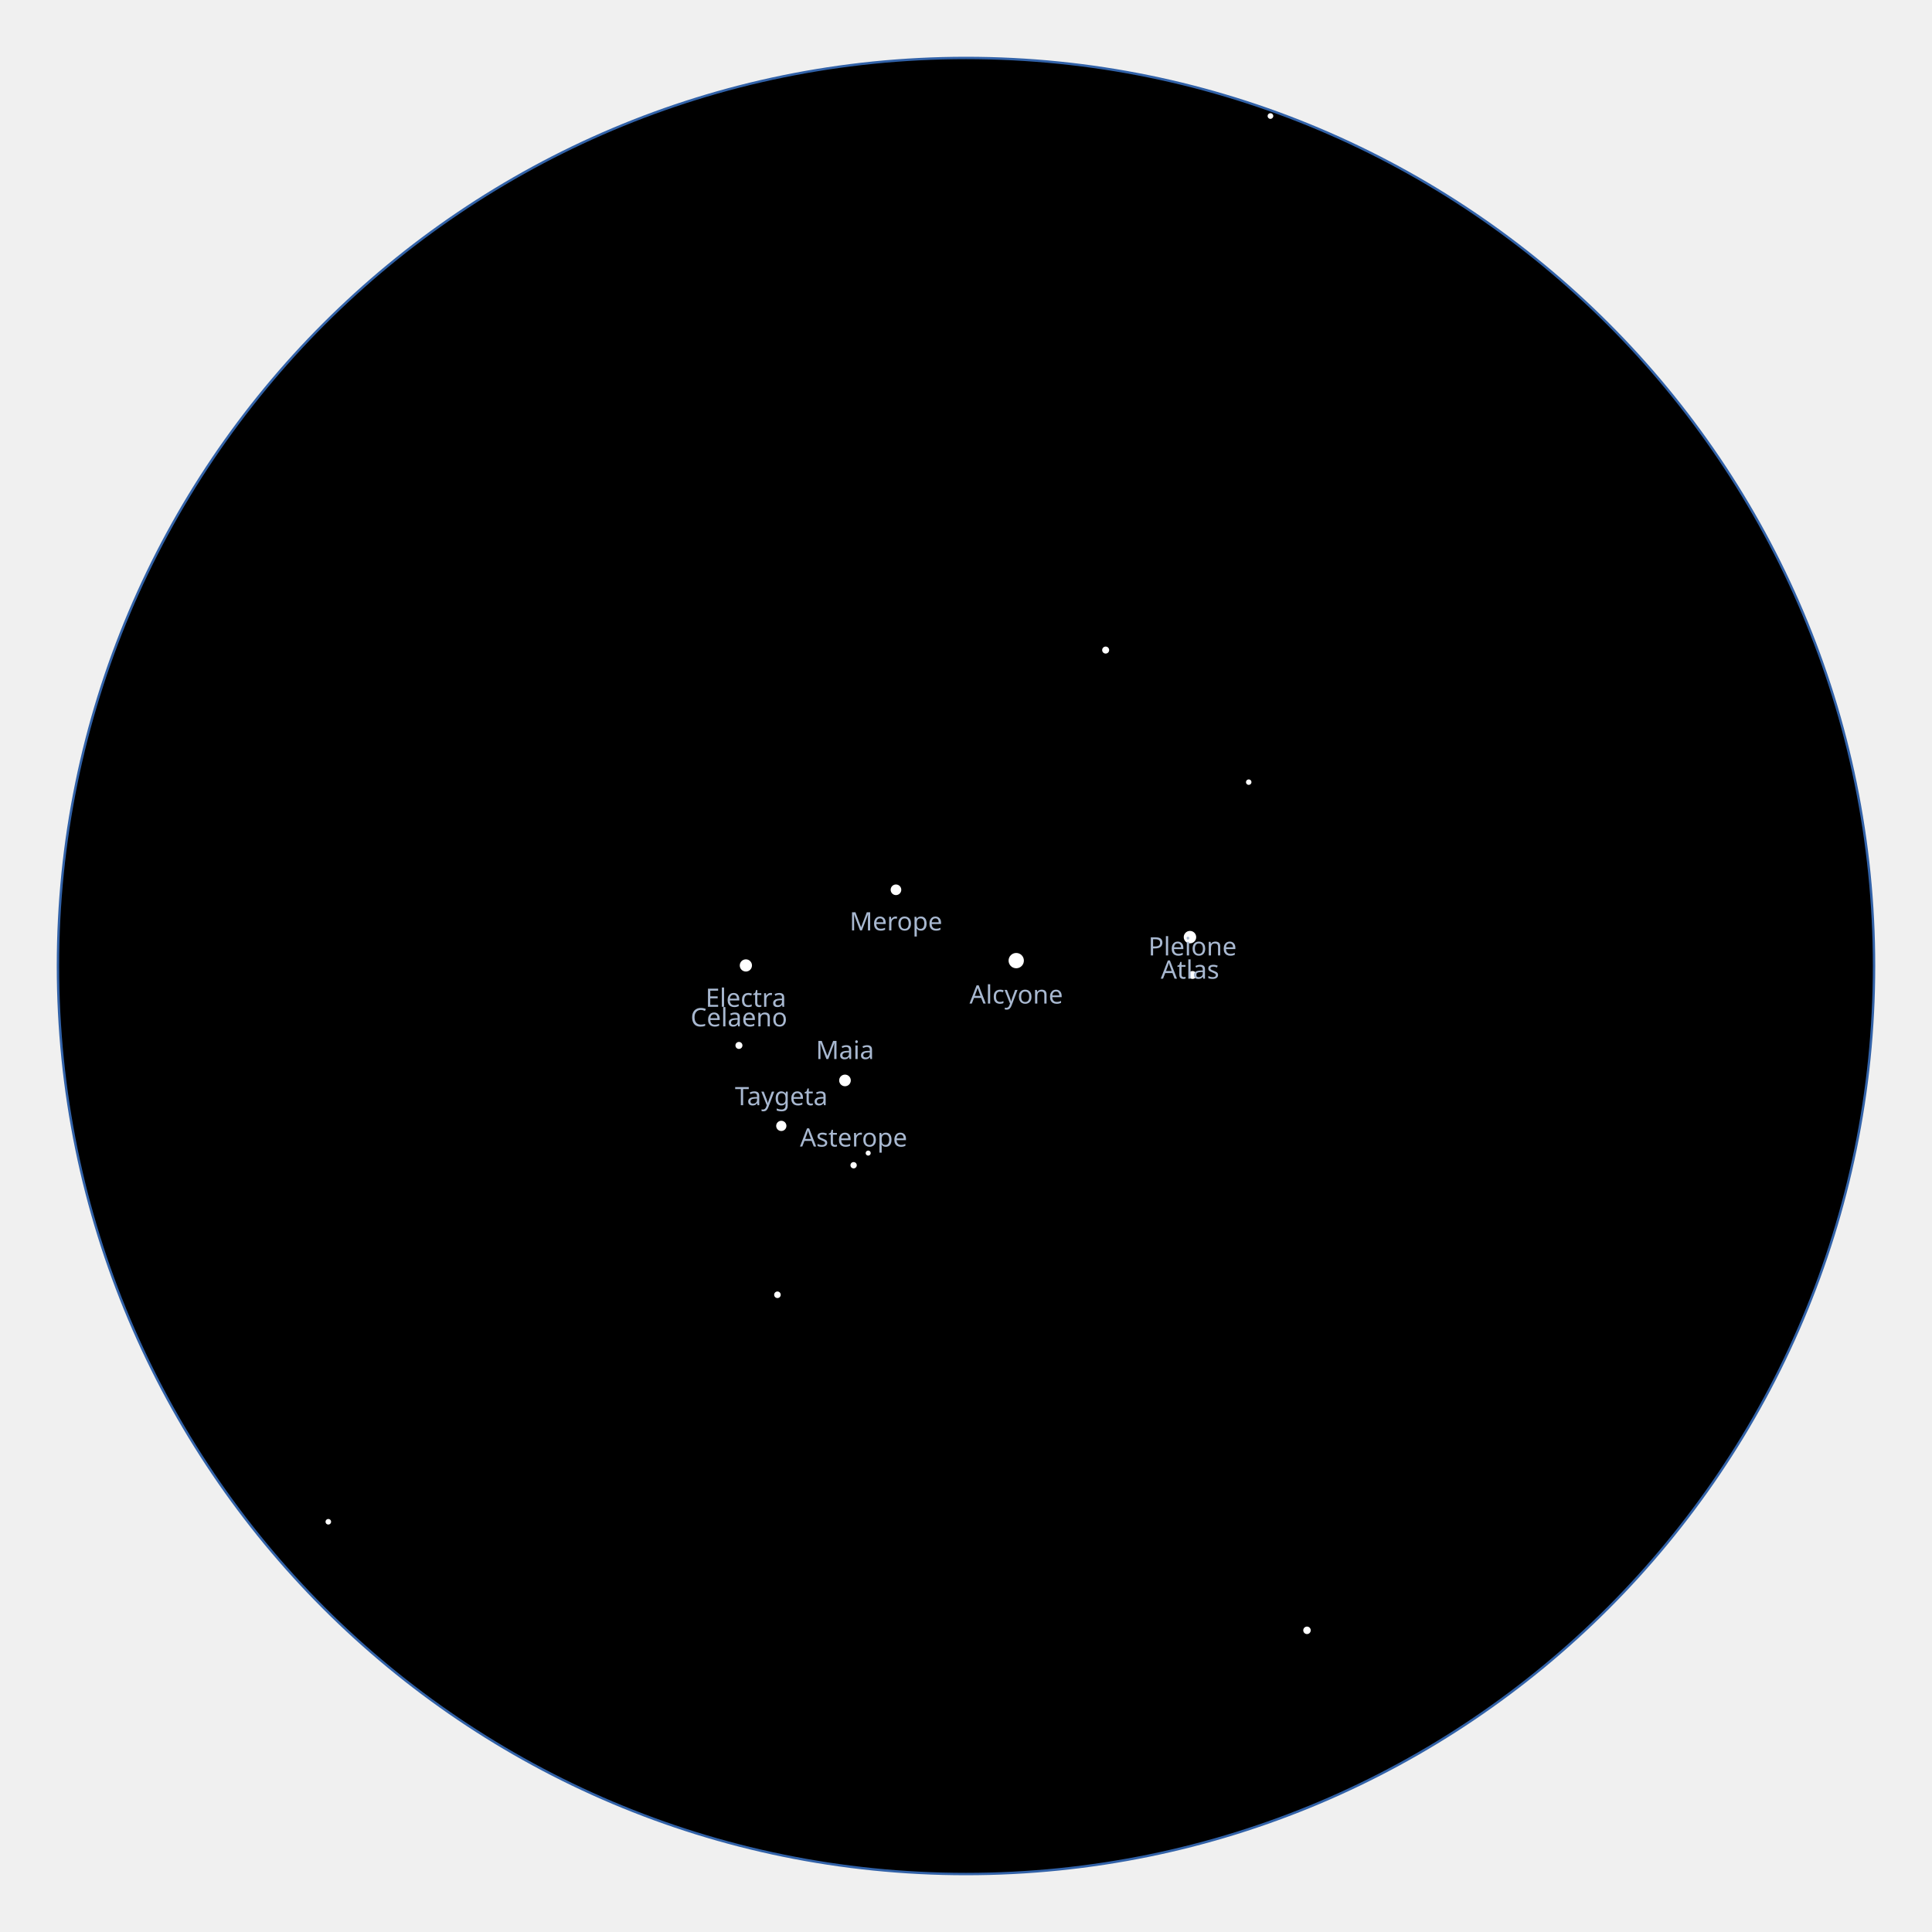
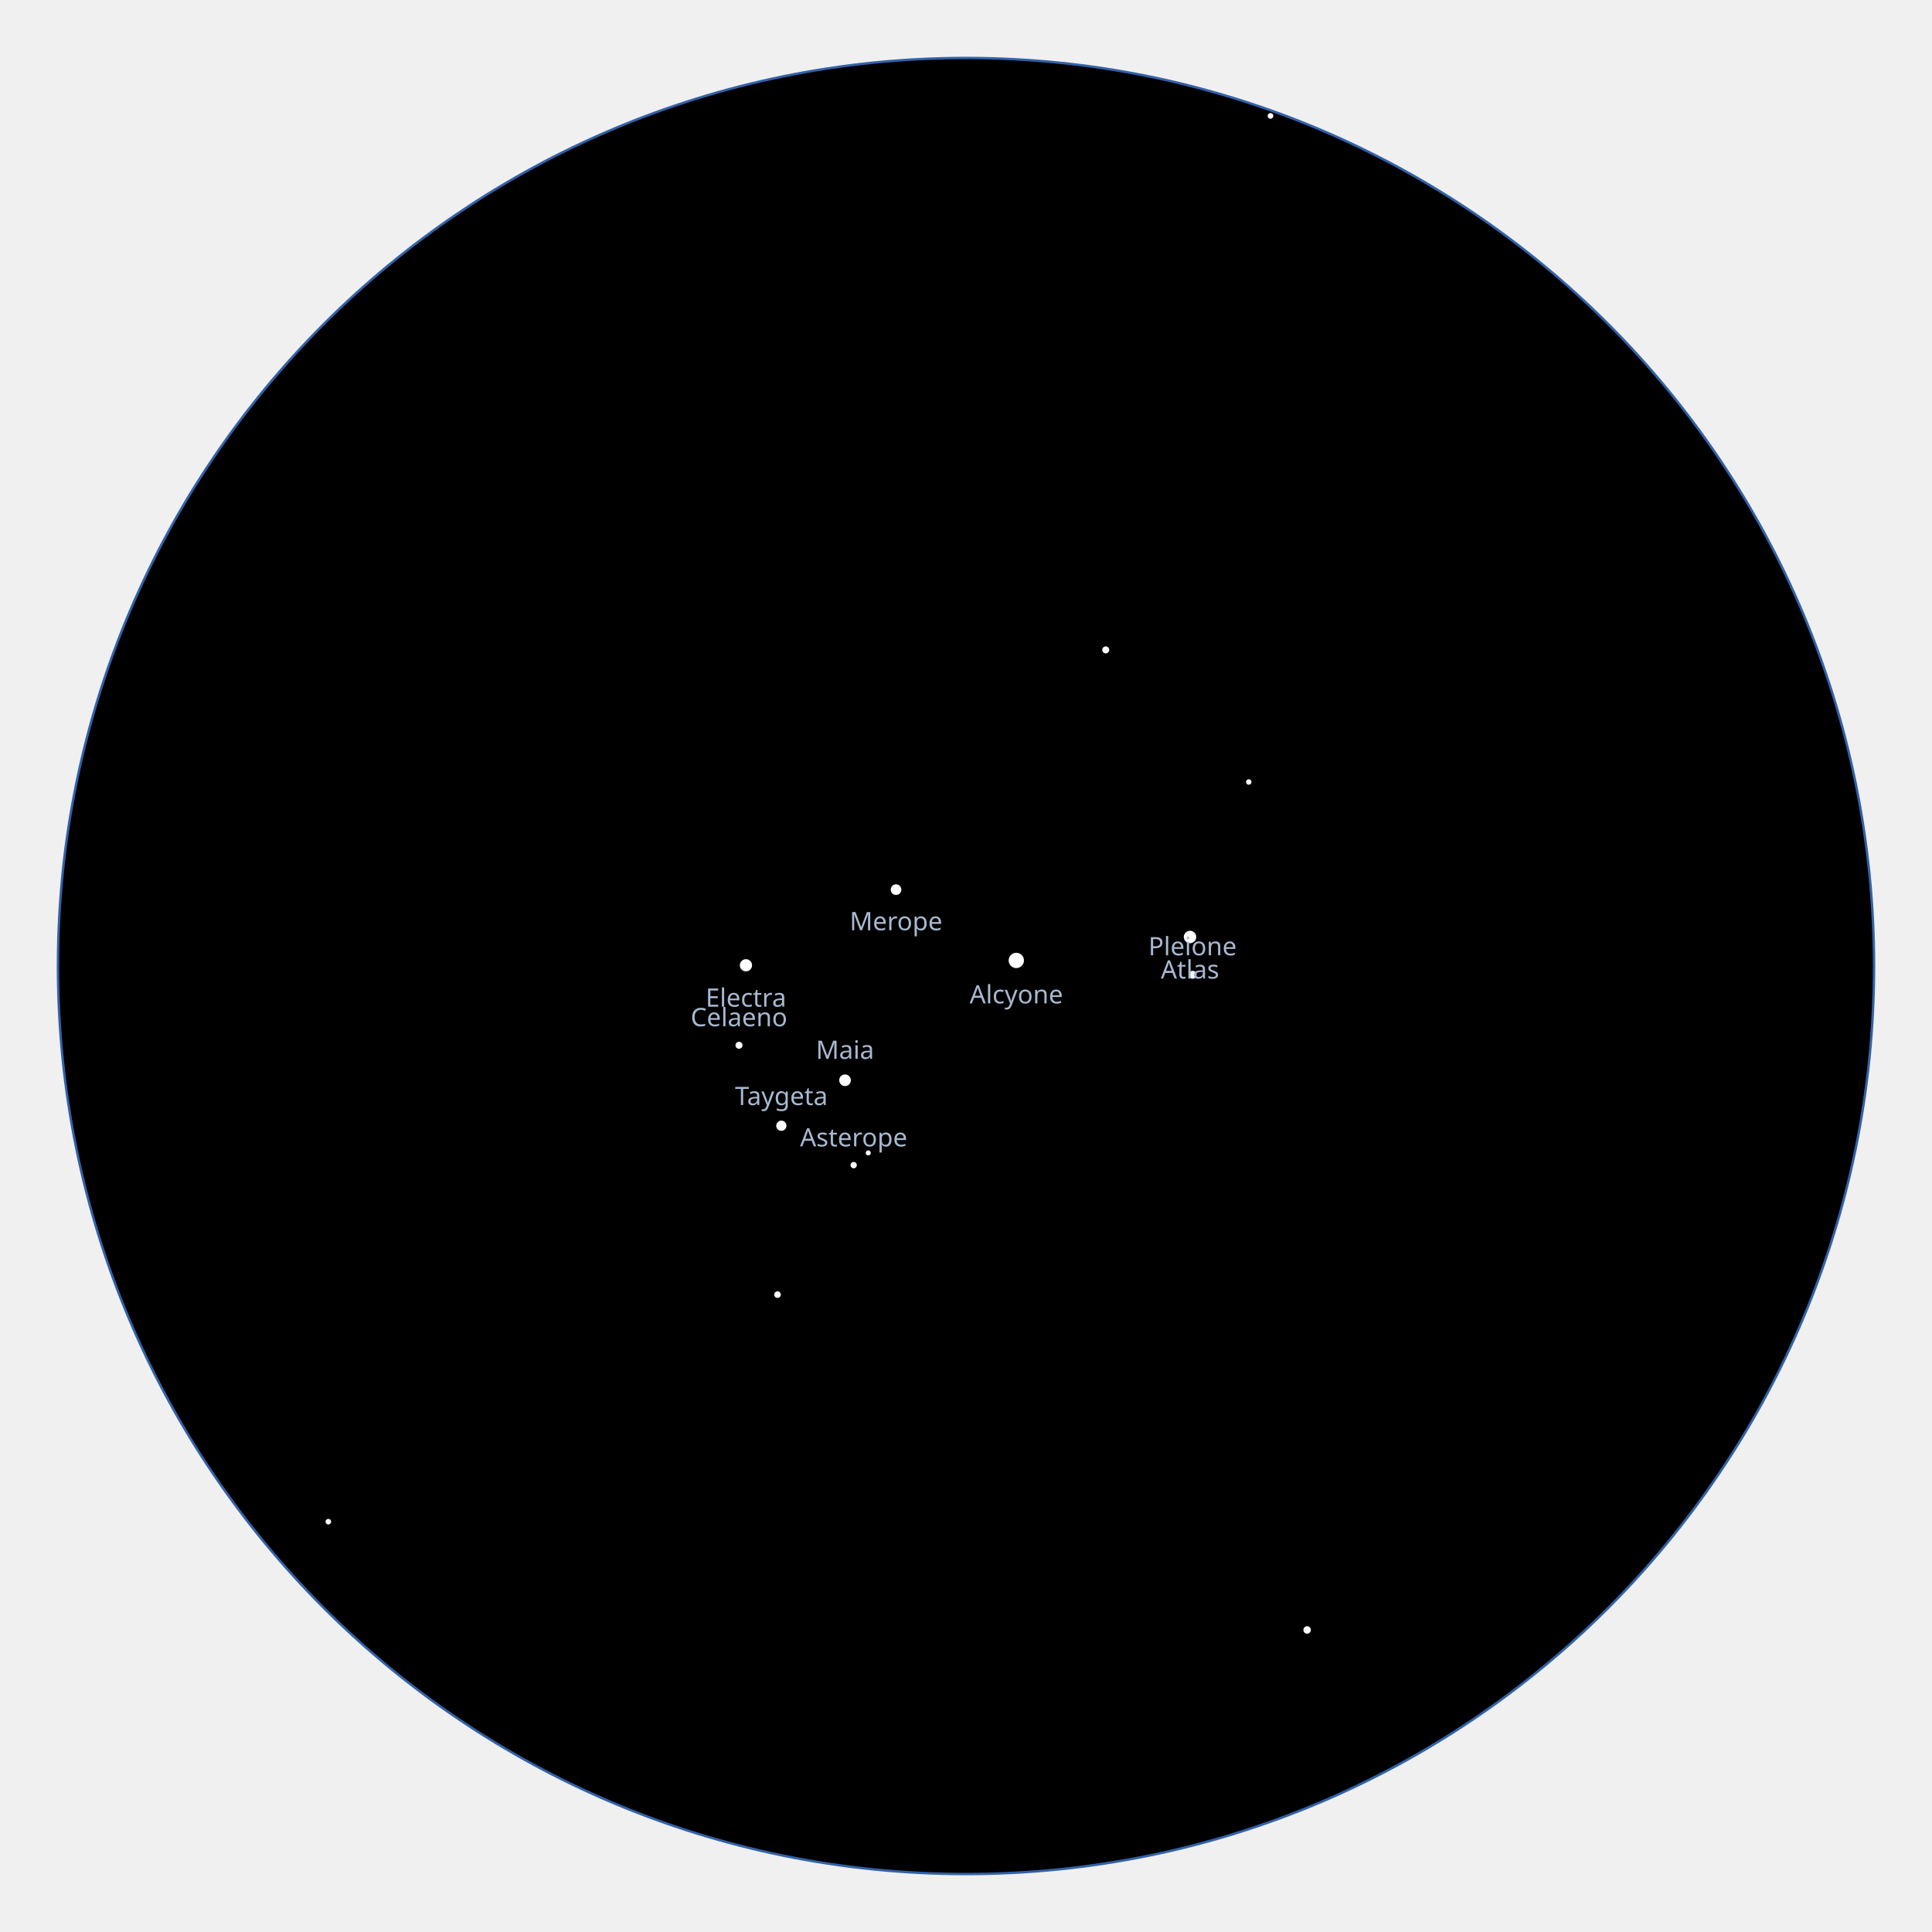
<svg xmlns="http://www.w3.org/2000/svg" viewBox="0 0 800 800" width="800" height="800">
  <circle cx="400.0" cy="400.0" r="376.0" fill="#000000" stroke="#3262a8" stroke-width="1" />
  <defs>
    <clipPath id="sky-400_0-400_0-376_0">
      <circle cx="400.0" cy="400.0" r="376.0" />
    </clipPath>
  </defs>
  <g clip-path="url(#sky-400_0-400_0-376_0)">
-     <circle cx="135.95" cy="630.13" r="1.16" fill="#ffffff" />
-     <circle cx="305.98" cy="432.89" r="1.45" fill="#ffffff" />
-     <circle cx="308.85" cy="399.77" r="2.53" fill="#ffffff" />
-     <circle cx="321.92" cy="536.14" r="1.36" fill="#ffffff" />
-     <circle cx="323.52" cy="466.21" r="2.12" fill="#ffffff" />
-     <circle cx="349.89" cy="447.38" r="2.41" fill="#ffffff" />
-     <circle cx="353.46" cy="482.5" r="1.31" fill="#ffffff" />
-     <circle cx="359.5" cy="477.47" r="1.05" fill="#ffffff" />
-     <circle cx="371.0" cy="368.44" r="2.2" fill="#ffffff" />
-     <circle cx="420.8" cy="397.77" r="3.17" fill="#ffffff" />
-     <circle cx="457.83" cy="269.18" r="1.45" fill="#ffffff" />
-     <circle cx="492.74" cy="388.05" r="2.58" fill="#ffffff" />
-     <circle cx="493.79" cy="403.72" r="1.64" fill="#ffffff" />
-     <circle cx="517.07" cy="323.87" r="1.14" fill="#ffffff" />
-     <circle cx="526.06" cy="48.04" r="1.18" fill="#ffffff" />
-     <circle cx="541.2" cy="675.08" r="1.55" fill="#ffffff" />
-     <text x="305.98" y="420.91" font-size="10.53" font-family="sans-serif" text-anchor="middle" dominant-baseline="central" fill="#a8b8d0">
+     <circle cx="135.96" cy="630.1" r="1.16" fill="#ffffff" />
+     <circle cx="306.0" cy="432.82" r="1.45" fill="#ffffff" />
+     <circle cx="308.88" cy="399.7" r="2.53" fill="#ffffff" />
+     <circle cx="321.95" cy="536.07" r="1.36" fill="#ffffff" />
+     <circle cx="323.54" cy="466.14" r="2.12" fill="#ffffff" />
+     <circle cx="349.91" cy="447.31" r="2.41" fill="#ffffff" />
+     <circle cx="353.48" cy="482.45" r="1.31" fill="#ffffff" />
+     <circle cx="359.52" cy="477.4" r="1.05" fill="#ffffff" />
+     <circle cx="371.03" cy="368.38" r="2.2" fill="#ffffff" />
+     <circle cx="420.83" cy="397.7" r="3.17" fill="#ffffff" />
+     <circle cx="457.87" cy="269.1" r="1.45" fill="#ffffff" />
+     <circle cx="492.76" cy="387.99" r="2.58" fill="#ffffff" />
+     <circle cx="493.81" cy="403.64" r="1.64" fill="#ffffff" />
+     <circle cx="517.09" cy="323.8" r="1.14" fill="#ffffff" />
+     <circle cx="526.08" cy="47.99" r="1.18" fill="#ffffff" />
+     <circle cx="541.26" cy="674.92" r="1.55" fill="#ffffff" />
+     <text x="306.0" y="420.85" font-size="10.53" font-family="sans-serif" text-anchor="middle" dominant-baseline="central" fill="#a8b8d0">
Celaeno
</text>
-     <text x="308.85" y="412.82" font-size="10.53" font-family="sans-serif" text-anchor="middle" dominant-baseline="central" fill="#a8b8d0">
+     <text x="308.88" y="412.76" font-size="10.53" font-family="sans-serif" text-anchor="middle" dominant-baseline="central" fill="#a8b8d0">
Electra
</text>
-     <text x="323.52" y="453.56" font-size="10.53" font-family="sans-serif" text-anchor="middle" dominant-baseline="central" fill="#a8b8d0">
+     <text x="323.54" y="453.49" font-size="10.53" font-family="sans-serif" text-anchor="middle" dominant-baseline="central" fill="#a8b8d0">
Taygeta
</text>
-     <text x="349.89" y="434.44" font-size="10.53" font-family="sans-serif" text-anchor="middle" dominant-baseline="central" fill="#a8b8d0">
+     <text x="349.91" y="434.37" font-size="10.53" font-family="sans-serif" text-anchor="middle" dominant-baseline="central" fill="#a8b8d0">
Maia
</text>
-     <text x="353.46" y="470.67" font-size="10.53" font-family="sans-serif" text-anchor="middle" dominant-baseline="central" fill="#a8b8d0">
+     <text x="353.48" y="470.61" font-size="10.53" font-family="sans-serif" text-anchor="middle" dominant-baseline="central" fill="#a8b8d0">
Asterope
</text>
-     <text x="371.0" y="381.17" font-size="10.53" font-family="sans-serif" text-anchor="middle" dominant-baseline="central" fill="#a8b8d0">
+     <text x="371.03" y="381.1" font-size="10.53" font-family="sans-serif" text-anchor="middle" dominant-baseline="central" fill="#a8b8d0">
Merope
</text>
-     <text x="420.8" y="411.46" font-size="10.53" font-family="sans-serif" text-anchor="middle" dominant-baseline="central" fill="#a8b8d0">
+     <text x="420.83" y="411.4" font-size="10.53" font-family="sans-serif" text-anchor="middle" dominant-baseline="central" fill="#a8b8d0">
Alcyone
</text>
-     <text x="492.74" y="401.16" font-size="10.53" font-family="sans-serif" text-anchor="middle" dominant-baseline="central" fill="#a8b8d0">
+     <text x="492.76" y="401.1" font-size="10.53" font-family="sans-serif" text-anchor="middle" dominant-baseline="central" fill="#a8b8d0">
Atlas
</text>
-     <text x="493.79" y="391.55" font-size="10.53" font-family="sans-serif" text-anchor="middle" dominant-baseline="central" fill="#a8b8d0">
+     <text x="493.81" y="391.48" font-size="10.53" font-family="sans-serif" text-anchor="middle" dominant-baseline="central" fill="#a8b8d0">
Pleione
</text>
  </g>
</svg>
